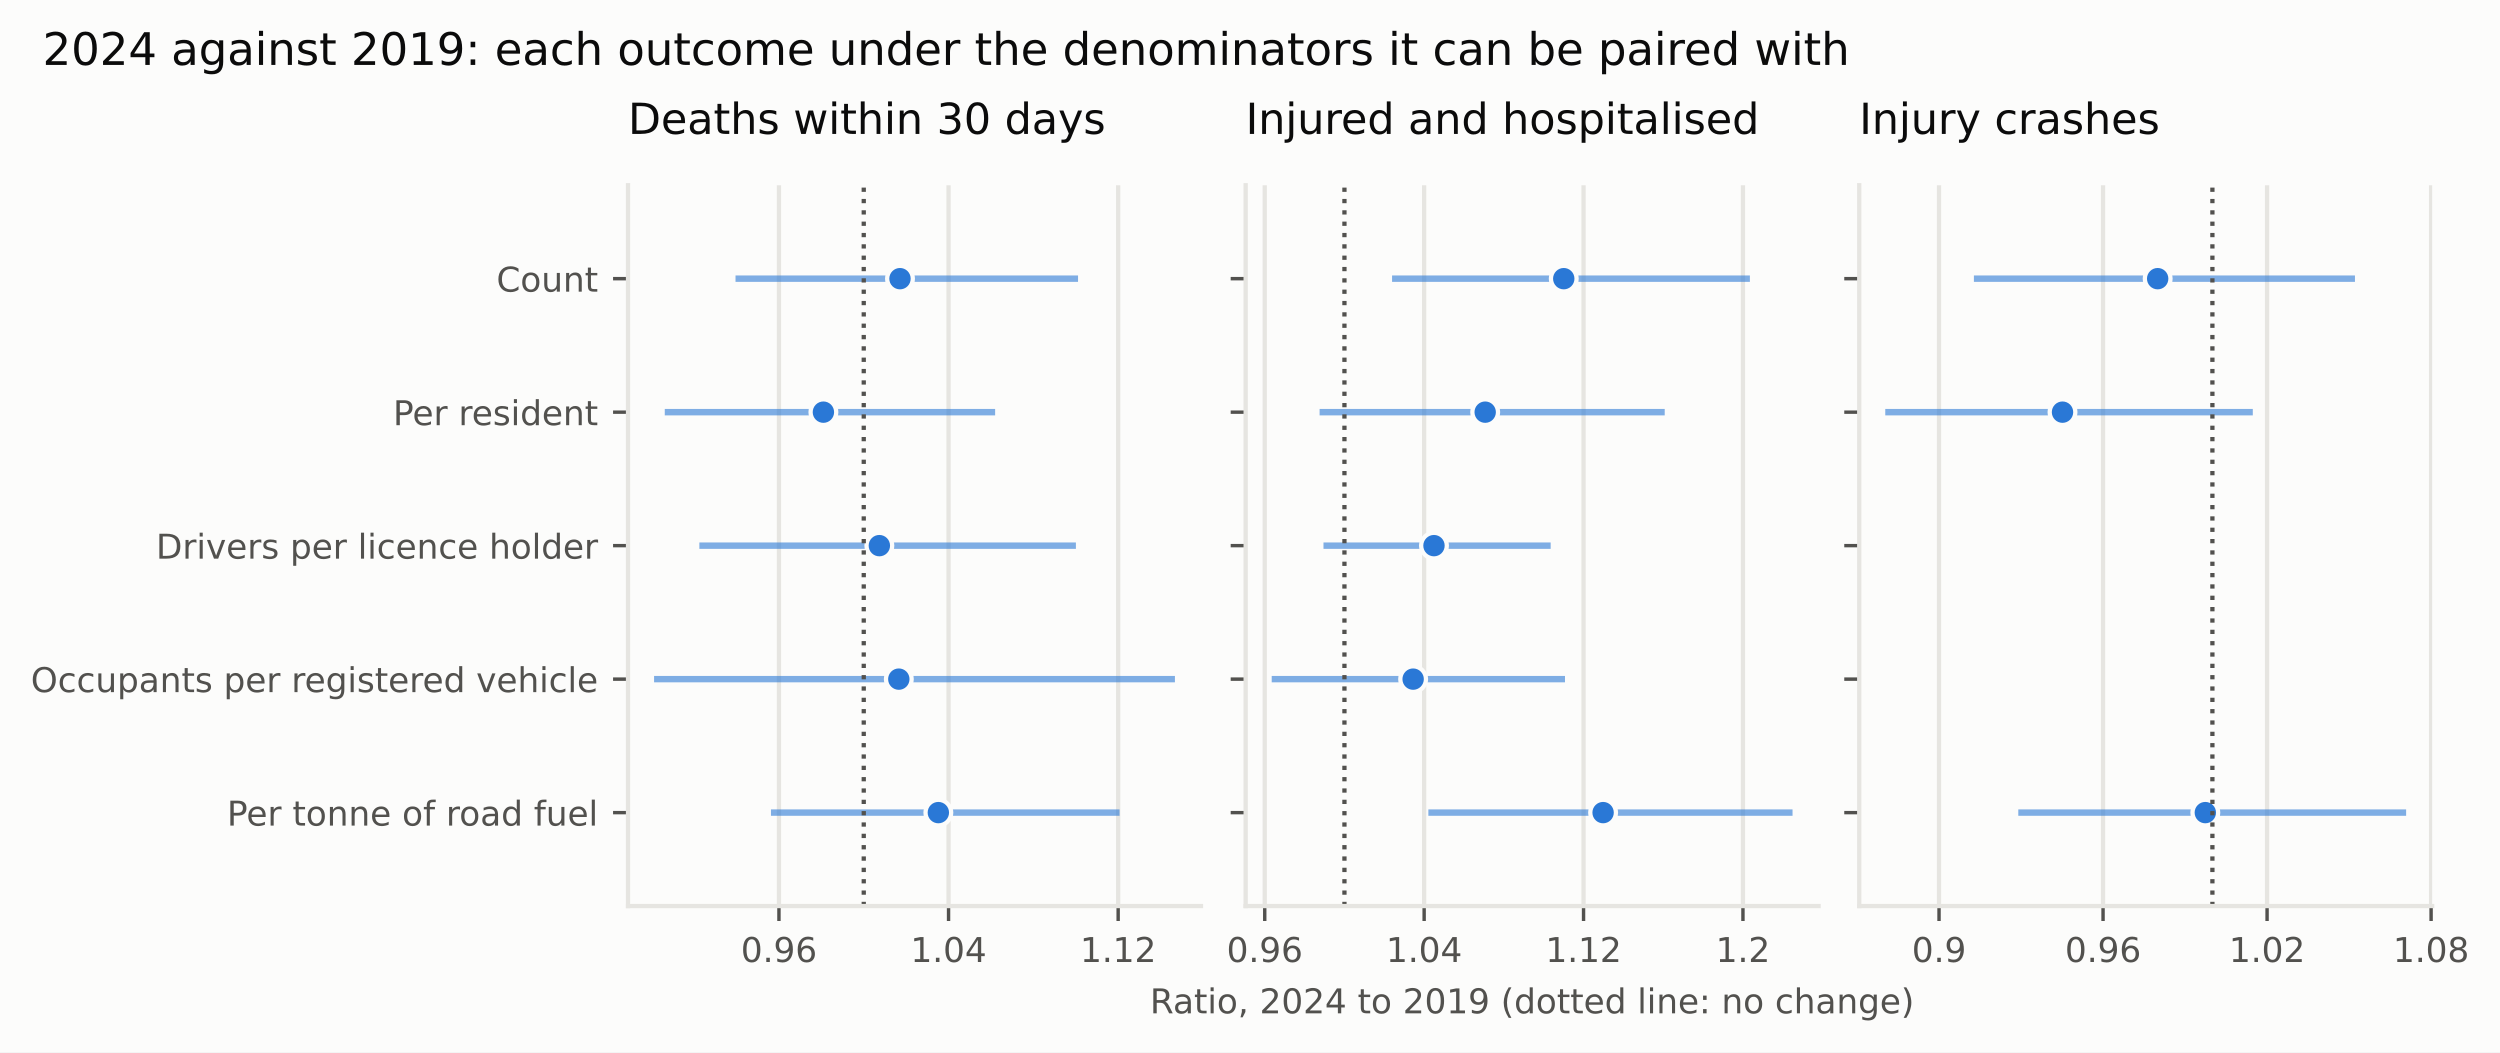
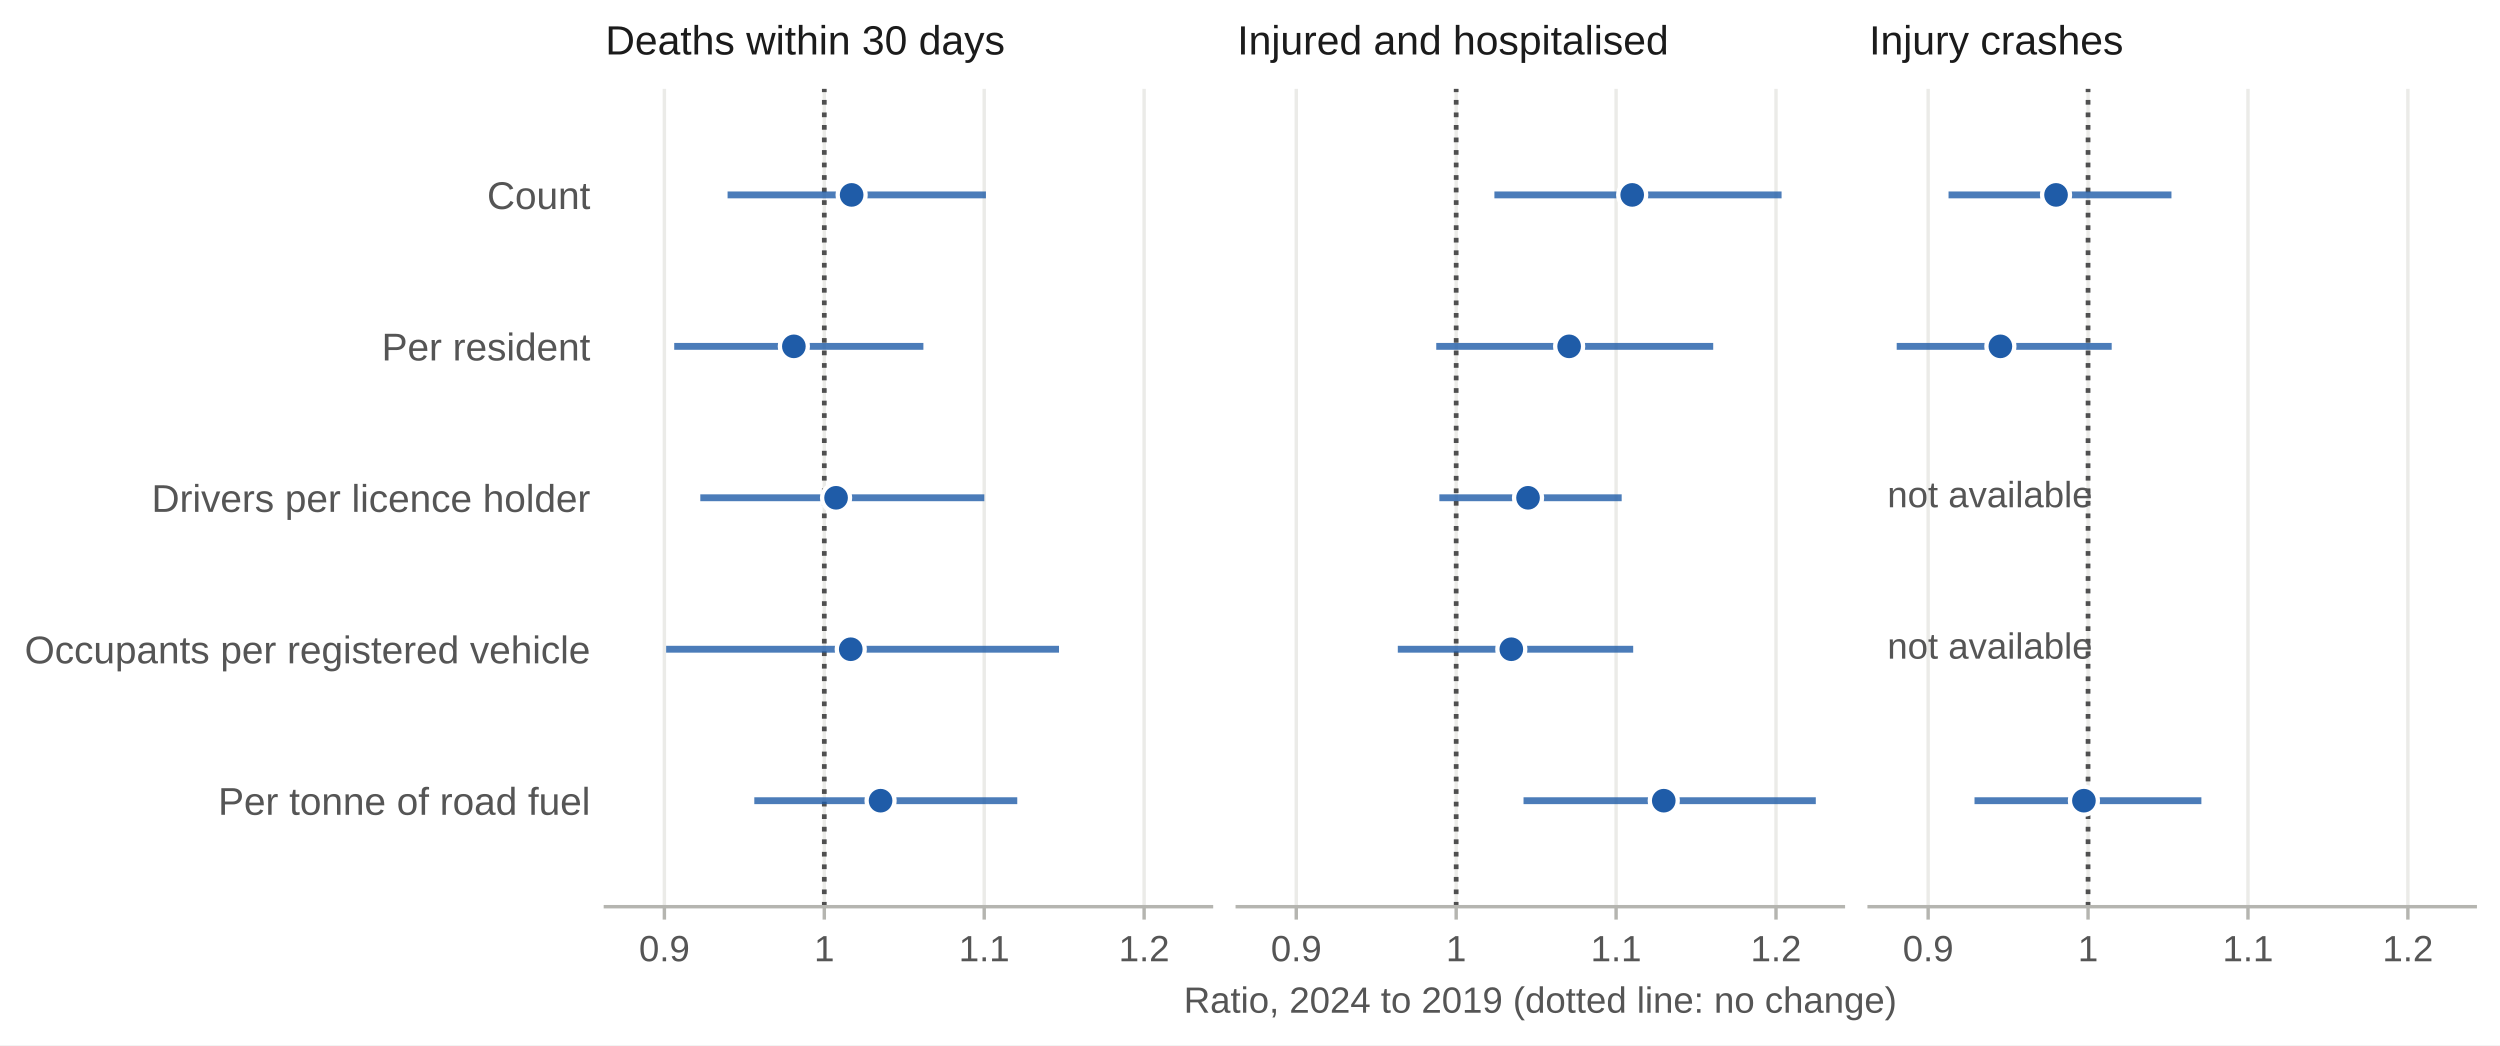
- <svg xmlns="http://www.w3.org/2000/svg" xmlns:xlink="http://www.w3.org/1999/xlink" width="584.399pt" height="246pt" viewBox="0 0 584.399 246" version="1.1">
+ <svg xmlns="http://www.w3.org/2000/svg" xmlns:xlink="http://www.w3.org/1999/xlink" width="581.52pt" height="243.12pt" viewBox="0 0 581.52 243.12" version="1.1">
  <defs>
    <style type="text/css">*{stroke-linejoin: round; stroke-linecap: butt}</style>
  </defs>
  <g id="figure_1">
    <g id="patch_1">
-       <path d="M 0 246  L 584.399 246  L 584.399 0  L 0 0  z " style="fill: #fcfcfb" />
+       <path d="M 0 243.12  L 581.52 243.12  L 581.52 0  L 0 0  z " style="fill: #ffffff" />
    </g>
    <g id="axes_1">
      <g id="patch_2">
-         <path d="M 146.808 211.799  L 280.737 211.799  L 280.737 43.3  L 146.808 43.3  z " style="fill: #fcfcfb" />
+         <path d="M 140.819 210.905  L 281.799 210.905  L 281.799 20.676  L 140.819 20.676  z " style="fill: #ffffff" />
      </g>
      <g id="matplotlib.axis_1">
        <g id="xtick_1">
          <g id="line2d_1">
-             <path d="M 182.087 211.799  L 182.087 43.3  " clip-path="url(#pce0091e87b)" style="fill: none; stroke: #e6e5e1; stroke-linecap: round" />
+             <path d="M 154.542 210.905  L 154.542 20.676  " clip-path="url(#p31ea0fb1a9)" style="fill: none; stroke: #ebebe8; stroke-width: 0.8; stroke-linecap: round" />
          </g>
          <g id="line2d_2">
            <defs>
-               <path id="m3a9c350e79" d="M 0 0  L 0 3.5  " style="stroke: #52514e; stroke-width: 0.8" />
+               <path id="md614d822b1" d="M 0 0  L 0 3  " style="stroke: #b5b5b0; stroke-width: 0.8" />
            </defs>
            <g>
-               <use xlink:href="#m3a9c350e79" x="182.087" y="211.799" style="fill: #52514e; stroke: #52514e; stroke-width: 0.8" />
+               <use xlink:href="#md614d822b1" x="154.542" y="210.905" style="fill: #b5b5b0; stroke: #b5b5b0; stroke-width: 0.8" />
            </g>
          </g>
          <g id="text_1">
-             <text style="font-size: 8px; font-family: 'DejaVu Sans', 'Bitstream Vera Sans', 'Computer Modern Sans Serif', 'Lucida Grande', 'Verdana', 'Geneva', 'Lucid', 'Arial', 'Helvetica', 'Avant Garde', sans-serif; text-anchor: middle; fill: #52514e" x="182.087" y="224.877" transform="rotate(-0 182.0867 224.877)">0.96</text>
+             <text style="font-size: 8.5px; font-family: 'Arial', 'Liberation Sans', 'Helvetica', 'DejaVu Sans', sans-serif; text-anchor: middle; fill: #555555" x="154.542" y="223.594" transform="rotate(-0 154.5417 223.5937)">0.9</text>
          </g>
        </g>
        <g id="xtick_2">
          <g id="line2d_3">
-             <path d="M 221.734 211.799  L 221.734 43.3  " clip-path="url(#pce0091e87b)" style="fill: none; stroke: #e6e5e1; stroke-linecap: round" />
+             <path d="M 191.739 210.905  L 191.739 20.676  " clip-path="url(#p31ea0fb1a9)" style="fill: none; stroke: #ebebe8; stroke-width: 0.8; stroke-linecap: round" />
          </g>
          <g id="line2d_4">
            <g>
-               <use xlink:href="#m3a9c350e79" x="221.734" y="211.799" style="fill: #52514e; stroke: #52514e; stroke-width: 0.8" />
+               <use xlink:href="#md614d822b1" x="191.739" y="210.905" style="fill: #b5b5b0; stroke: #b5b5b0; stroke-width: 0.8" />
            </g>
          </g>
          <g id="text_2">
-             <text style="font-size: 8px; font-family: 'DejaVu Sans', 'Bitstream Vera Sans', 'Computer Modern Sans Serif', 'Lucida Grande', 'Verdana', 'Geneva', 'Lucid', 'Arial', 'Helvetica', 'Avant Garde', sans-serif; text-anchor: middle; fill: #52514e" x="221.734" y="224.877" transform="rotate(-0 221.7339 224.877)">1.04</text>
+             <text style="font-size: 8.5px; font-family: 'Arial', 'Liberation Sans', 'Helvetica', 'DejaVu Sans', sans-serif; text-anchor: middle; fill: #555555" x="191.739" y="223.594" transform="rotate(-0 191.7387 223.5937)">1</text>
          </g>
        </g>
        <g id="xtick_3">
          <g id="line2d_5">
-             <path d="M 261.381 211.799  L 261.381 43.3  " clip-path="url(#pce0091e87b)" style="fill: none; stroke: #e6e5e1; stroke-linecap: round" />
+             <path d="M 228.936 210.905  L 228.936 20.676  " clip-path="url(#p31ea0fb1a9)" style="fill: none; stroke: #ebebe8; stroke-width: 0.8; stroke-linecap: round" />
          </g>
          <g id="line2d_6">
            <g>
-               <use xlink:href="#m3a9c350e79" x="261.381" y="211.799" style="fill: #52514e; stroke: #52514e; stroke-width: 0.8" />
+               <use xlink:href="#md614d822b1" x="228.936" y="210.905" style="fill: #b5b5b0; stroke: #b5b5b0; stroke-width: 0.8" />
            </g>
          </g>
          <g id="text_3">
-             <text style="font-size: 8px; font-family: 'DejaVu Sans', 'Bitstream Vera Sans', 'Computer Modern Sans Serif', 'Lucida Grande', 'Verdana', 'Geneva', 'Lucid', 'Arial', 'Helvetica', 'Avant Garde', sans-serif; text-anchor: middle; fill: #52514e" x="261.381" y="224.877" transform="rotate(-0 261.381 224.877)">1.12</text>
+             <text style="font-size: 8.5px; font-family: 'Arial', 'Liberation Sans', 'Helvetica', 'DejaVu Sans', sans-serif; text-anchor: middle; fill: #555555" x="228.936" y="223.594" transform="rotate(-0 228.9357 223.5937)">1.1</text>
+           </g>
+         </g>
+         <g id="xtick_4">
+           <g id="line2d_7">
+             <path d="M 266.133 210.905  L 266.133 20.676  " clip-path="url(#p31ea0fb1a9)" style="fill: none; stroke: #ebebe8; stroke-width: 0.8; stroke-linecap: round" />
+           </g>
+           <g id="line2d_8">
+             <g>
+               <use xlink:href="#md614d822b1" x="266.133" y="210.905" style="fill: #b5b5b0; stroke: #b5b5b0; stroke-width: 0.8" />
+             </g>
+           </g>
+           <g id="text_4">
+             <text style="font-size: 8.5px; font-family: 'Arial', 'Liberation Sans', 'Helvetica', 'DejaVu Sans', sans-serif; text-anchor: middle; fill: #555555" x="266.133" y="223.594" transform="rotate(-0 266.1327 223.5937)">1.2</text>
          </g>
        </g>
      </g>
      <g id="matplotlib.axis_2">
        <g id="ytick_1">
-           <g id="line2d_7">
-             <defs>
-               <path id="mdd3c75259f" d="M 0 0  L -3.5 0  " style="stroke: #52514e; stroke-width: 0.8" />
-             </defs>
-             <g>
-               <use xlink:href="#mdd3c75259f" x="146.808" y="65.142" style="fill: #52514e; stroke: #52514e; stroke-width: 0.8" />
-             </g>
-           </g>
-           <g id="text_4">
-             <text style="font-size: 8px; font-family: 'DejaVu Sans', 'Bitstream Vera Sans', 'Computer Modern Sans Serif', 'Lucida Grande', 'Verdana', 'Geneva', 'Lucid', 'Arial', 'Helvetica', 'Avant Garde', sans-serif; text-anchor: end; fill: #52514e" x="139.808" y="68.181" transform="rotate(-0 139.8075 68.18128)">Count</text>
+           <g id="line2d_9" />
+           <g id="text_5">
+             <text style="font-size: 9px; font-family: 'Arial', 'Liberation Sans', 'Helvetica', 'DejaVu Sans', sans-serif; text-anchor: end; fill: #555555" x="137.319" y="48.612" transform="rotate(-0 137.3189 48.61172)">Count</text>
          </g>
        </g>
        <g id="ytick_2">
-           <g id="line2d_8">
-             <g>
-               <use xlink:href="#mdd3c75259f" x="146.808" y="96.346" style="fill: #52514e; stroke: #52514e; stroke-width: 0.8" />
-             </g>
-           </g>
-           <g id="text_5">
-             <text style="font-size: 8px; font-family: 'DejaVu Sans', 'Bitstream Vera Sans', 'Computer Modern Sans Serif', 'Lucida Grande', 'Verdana', 'Geneva', 'Lucid', 'Arial', 'Helvetica', 'Avant Garde', sans-serif; text-anchor: end; fill: #52514e" x="139.808" y="99.385" transform="rotate(-0 139.8075 99.38514)">Per resident</text>
+           <g id="line2d_10" />
+           <g id="text_6">
+             <text style="font-size: 9px; font-family: 'Arial', 'Liberation Sans', 'Helvetica', 'DejaVu Sans', sans-serif; text-anchor: end; fill: #555555" x="137.319" y="83.839" transform="rotate(-0 137.3189 83.83934)">Per resident</text>
          </g>
        </g>
        <g id="ytick_3">
-           <g id="line2d_9">
-             <g>
-               <use xlink:href="#mdd3c75259f" x="146.808" y="127.549" style="fill: #52514e; stroke: #52514e; stroke-width: 0.8" />
-             </g>
-           </g>
-           <g id="text_6">
-             <text style="font-size: 8px; font-family: 'DejaVu Sans', 'Bitstream Vera Sans', 'Computer Modern Sans Serif', 'Lucida Grande', 'Verdana', 'Geneva', 'Lucid', 'Arial', 'Helvetica', 'Avant Garde', sans-serif; text-anchor: end; fill: #52514e" x="139.808" y="130.589" transform="rotate(-0 139.8075 130.5887)">Drivers per licence holder</text>
+           <g id="line2d_11" />
+           <g id="text_7">
+             <text style="font-size: 9px; font-family: 'Arial', 'Liberation Sans', 'Helvetica', 'DejaVu Sans', sans-serif; text-anchor: end; fill: #555555" x="137.319" y="119.067" transform="rotate(-0 137.3189 119.067)">Drivers per licence holder</text>
          </g>
        </g>
        <g id="ytick_4">
-           <g id="line2d_10">
-             <g>
-               <use xlink:href="#mdd3c75259f" x="146.808" y="158.753" style="fill: #52514e; stroke: #52514e; stroke-width: 0.8" />
-             </g>
-           </g>
-           <g id="text_7">
-             <text style="font-size: 8px; font-family: 'DejaVu Sans', 'Bitstream Vera Sans', 'Computer Modern Sans Serif', 'Lucida Grande', 'Verdana', 'Geneva', 'Lucid', 'Arial', 'Helvetica', 'Avant Garde', sans-serif; text-anchor: end; fill: #52514e" x="139.808" y="161.792" transform="rotate(-0 139.8075 161.7922)">Occupants per registered vehicle</text>
+           <g id="line2d_12" />
+           <g id="text_8">
+             <text style="font-size: 9px; font-family: 'Arial', 'Liberation Sans', 'Helvetica', 'DejaVu Sans', sans-serif; text-anchor: end; fill: #555555" x="137.319" y="154.295" transform="rotate(-0 137.3189 154.2946)">Occupants per registered vehicle</text>
          </g>
        </g>
        <g id="ytick_5">
-           <g id="line2d_11">
-             <g>
-               <use xlink:href="#mdd3c75259f" x="146.808" y="189.956" style="fill: #52514e; stroke: #52514e; stroke-width: 0.8" />
-             </g>
-           </g>
-           <g id="text_8">
-             <text style="font-size: 8px; font-family: 'DejaVu Sans', 'Bitstream Vera Sans', 'Computer Modern Sans Serif', 'Lucida Grande', 'Verdana', 'Geneva', 'Lucid', 'Arial', 'Helvetica', 'Avant Garde', sans-serif; text-anchor: end; fill: #52514e" x="139.808" y="192.996" transform="rotate(-0 139.8075 192.9958)">Per tonne of road fuel</text>
-           </g>
-         </g>
+           <g id="line2d_13" />
+           <g id="text_9">
+             <text style="font-size: 9px; font-family: 'Arial', 'Liberation Sans', 'Helvetica', 'DejaVu Sans', sans-serif; text-anchor: end; fill: #555555" x="137.319" y="189.522" transform="rotate(-0 137.3189 189.5222)">Per tonne of road fuel</text>
+           </g>
+         </g>
+       </g>
+       <g id="line2d_14">
+         <path d="M 191.739 210.905  L 191.739 20.676  " clip-path="url(#p31ea0fb1a9)" style="fill: none; stroke-dasharray: 1.1,1.815; stroke-dashoffset: 0; stroke: #4f4f4f; stroke-width: 1.1" />
      </g>
      <g id="LineCollection_1">
-         <path d="M 171.935 65.142  L 252.003 65.142  " clip-path="url(#pce0091e87b)" style="fill: none; stroke: #2a78d6; stroke-opacity: 0.6; stroke-width: 1.5" />
-         <path d="M 155.397 96.346  L 232.621 96.346  " clip-path="url(#pce0091e87b)" style="fill: none; stroke: #2a78d6; stroke-opacity: 0.6; stroke-width: 1.5" />
-         <path d="M 163.483 127.549  L 251.504 127.549  " clip-path="url(#pce0091e87b)" style="fill: none; stroke: #2a78d6; stroke-opacity: 0.6; stroke-width: 1.5" />
-         <path d="M 152.895 158.753  L 274.649 158.753  " clip-path="url(#pce0091e87b)" style="fill: none; stroke: #2a78d6; stroke-opacity: 0.6; stroke-width: 1.5" />
-         <path d="M 180.218 189.956  L 261.71 189.956  " clip-path="url(#pce0091e87b)" style="fill: none; stroke: #2a78d6; stroke-opacity: 0.6; stroke-width: 1.5" />
-       </g>
-       <g id="line2d_12">
+         <path d="M 169.241 45.336  L 229.336 45.336  " clip-path="url(#p31ea0fb1a9)" style="fill: none; stroke: #1f5ca8; stroke-opacity: 0.8; stroke-width: 1.6" />
+         <path d="M 156.827 80.563  L 214.789 80.563  " clip-path="url(#p31ea0fb1a9)" style="fill: none; stroke: #1f5ca8; stroke-opacity: 0.8; stroke-width: 1.6" />
+         <path d="M 162.896 115.791  L 228.962 115.791  " clip-path="url(#p31ea0fb1a9)" style="fill: none; stroke: #1f5ca8; stroke-opacity: 0.8; stroke-width: 1.6" />
+         <path d="M 154.95 151.018  L 246.333 151.018  " clip-path="url(#p31ea0fb1a9)" style="fill: none; stroke: #1f5ca8; stroke-opacity: 0.8; stroke-width: 1.6" />
+         <path d="M 175.457 186.246  L 236.622 186.246  " clip-path="url(#p31ea0fb1a9)" style="fill: none; stroke: #1f5ca8; stroke-opacity: 0.8; stroke-width: 1.6" />
+       </g>
+       <g id="patch_3">
+         <path d="M 140.819 210.905  L 281.799 210.905  " style="fill: none; stroke: #b5b5b0; stroke-width: 0.8; stroke-linejoin: miter; stroke-linecap: square" />
+       </g>
+       <g id="line2d_15">
        <defs>
-           <path id="m46226ccf0c" d="M 0 3  C 0.796 3 1.559 2.684 2.121 2.121  C 2.684 1.559 3 0.796 3 0  C 3 -0.796 2.684 -1.559 2.121 -2.121  C 1.559 -2.684 0.796 -3 0 -3  C -0.796 -3 -1.559 -2.684 -2.121 -2.121  C -2.684 -1.559 -3 -0.796 -3 0  C -3 0.796 -2.684 1.559 -2.121 2.121  C -1.559 2.684 -0.796 3 0 3  z " style="stroke: #fcfcfb" />
+           <path id="m996aca2383" d="M 0 3.25  C 0.862 3.25 1.689 2.908 2.298 2.298  C 2.908 1.689 3.25 0.862 3.25 0  C 3.25 -0.862 2.908 -1.689 2.298 -2.298  C 1.689 -2.908 0.862 -3.25 0 -3.25  C -0.862 -3.25 -1.689 -2.908 -2.298 -2.298  C -2.908 -1.689 -3.25 -0.862 -3.25 0  C -3.25 0.862 -2.908 1.689 -2.298 2.298  C -1.689 2.908 -0.862 3.25 0 3.25  z " style="stroke: #ffffff" />
        </defs>
-         <g clip-path="url(#pce0091e87b)">
-           <use xlink:href="#m46226ccf0c" x="210.382" y="65.142" style="fill: #2a78d6; stroke: #fcfcfb" />
-           <use xlink:href="#m46226ccf0c" x="192.478" y="96.346" style="fill: #2a78d6; stroke: #fcfcfb" />
-           <use xlink:href="#m46226ccf0c" x="205.557" y="127.549" style="fill: #2a78d6; stroke: #fcfcfb" />
-           <use xlink:href="#m46226ccf0c" x="210.107" y="158.753" style="fill: #2a78d6; stroke: #fcfcfb" />
-           <use xlink:href="#m46226ccf0c" x="219.348" y="189.956" style="fill: #2a78d6; stroke: #fcfcfb" />
-         </g>
-       </g>
-       <g id="line2d_13">
-         <path d="M 201.91 211.799  L 201.91 43.3  " clip-path="url(#pce0091e87b)" style="fill: none; stroke-dasharray: 1,1.65; stroke-dashoffset: 0; stroke: #52514e" />
-       </g>
-       <g id="patch_3">
-         <path d="M 146.808 211.799  L 146.808 43.3  " style="fill: none; stroke: #e6e5e1; stroke-linejoin: miter; stroke-linecap: square" />
-       </g>
-       <g id="patch_4">
-         <path d="M 146.808 211.799  L 280.737 211.799  " style="fill: none; stroke: #e6e5e1; stroke-linejoin: miter; stroke-linecap: square" />
-       </g>
-       <g id="text_9">
-         <text style="font-size: 10px; font-family: 'DejaVu Sans', 'Bitstream Vera Sans', 'Computer Modern Sans Serif', 'Lucida Grande', 'Verdana', 'Geneva', 'Lucid', 'Arial', 'Helvetica', 'Avant Garde', sans-serif; text-anchor: start; fill: #0b0b0b" x="146.808" y="31.3" transform="rotate(-0 146.8075 31.29974)">Deaths within 30 days</text>
+         <g clip-path="url(#p31ea0fb1a9)">
+           <use xlink:href="#m996aca2383" x="198.097" y="45.336" style="fill: #1f5ca8; stroke: #ffffff" />
+           <use xlink:href="#m996aca2383" x="184.659" y="80.563" style="fill: #1f5ca8; stroke: #ffffff" />
+           <use xlink:href="#m996aca2383" x="194.476" y="115.791" style="fill: #1f5ca8; stroke: #ffffff" />
+           <use xlink:href="#m996aca2383" x="197.891" y="151.018" style="fill: #1f5ca8; stroke: #ffffff" />
+           <use xlink:href="#m996aca2383" x="204.827" y="186.246" style="fill: #1f5ca8; stroke: #ffffff" />
+         </g>
+       </g>
+       <g id="text_10">
+         <text style="font-size: 9.5px; font-family: 'Arial', 'Liberation Sans', 'Helvetica', 'DejaVu Sans', sans-serif; text-anchor: start; fill: #1b1b1b" x="140.819" y="12.676" transform="rotate(-0 140.8189 12.67626)">Deaths within 30 days</text>
      </g>
    </g>
    <g id="axes_2">
-       <g id="patch_5">
-         <path d="M 291.184 211.799  L 425.113 211.799  L 425.113 43.3  L 291.184 43.3  z " style="fill: #fcfcfb" />
+       <g id="patch_4">
+         <path d="M 287.799 210.905  L 428.779 210.905  L 428.779 20.676  L 287.799 20.676  z " style="fill: #ffffff" />
      </g>
      <g id="matplotlib.axis_3">
-         <g id="xtick_4">
-           <g id="line2d_14">
-             <path d="M 295.644 211.799  L 295.644 43.3  " clip-path="url(#pd56dd483b8)" style="fill: none; stroke: #e6e5e1; stroke-linecap: round" />
-           </g>
-           <g id="line2d_15">
-             <g>
-               <use xlink:href="#m3a9c350e79" x="295.644" y="211.799" style="fill: #52514e; stroke: #52514e; stroke-width: 0.8" />
-             </g>
-           </g>
-           <g id="text_10">
-             <text style="font-size: 8px; font-family: 'DejaVu Sans', 'Bitstream Vera Sans', 'Computer Modern Sans Serif', 'Lucida Grande', 'Verdana', 'Geneva', 'Lucid', 'Arial', 'Helvetica', 'Avant Garde', sans-serif; text-anchor: middle; fill: #52514e" x="295.644" y="224.877" transform="rotate(-0 295.6444 224.877)">0.96</text>
-           </g>
-         </g>
        <g id="xtick_5">
          <g id="line2d_16">
-             <path d="M 332.907 211.799  L 332.907 43.3  " clip-path="url(#pd56dd483b8)" style="fill: none; stroke: #e6e5e1; stroke-linecap: round" />
+             <path d="M 301.522 210.905  L 301.522 20.676  " clip-path="url(#p8d831d1a61)" style="fill: none; stroke: #ebebe8; stroke-width: 0.8; stroke-linecap: round" />
          </g>
          <g id="line2d_17">
            <g>
-               <use xlink:href="#m3a9c350e79" x="332.907" y="211.799" style="fill: #52514e; stroke: #52514e; stroke-width: 0.8" />
+               <use xlink:href="#md614d822b1" x="301.522" y="210.905" style="fill: #b5b5b0; stroke: #b5b5b0; stroke-width: 0.8" />
            </g>
          </g>
          <g id="text_11">
-             <text style="font-size: 8px; font-family: 'DejaVu Sans', 'Bitstream Vera Sans', 'Computer Modern Sans Serif', 'Lucida Grande', 'Verdana', 'Geneva', 'Lucid', 'Arial', 'Helvetica', 'Avant Garde', sans-serif; text-anchor: middle; fill: #52514e" x="332.907" y="224.877" transform="rotate(-0 332.9071 224.877)">1.04</text>
+             <text style="font-size: 8.5px; font-family: 'Arial', 'Liberation Sans', 'Helvetica', 'DejaVu Sans', sans-serif; text-anchor: middle; fill: #555555" x="301.522" y="223.594" transform="rotate(-0 301.5221 223.5937)">0.9</text>
          </g>
        </g>
        <g id="xtick_6">
          <g id="line2d_18">
-             <path d="M 370.17 211.799  L 370.17 43.3  " clip-path="url(#pd56dd483b8)" style="fill: none; stroke: #e6e5e1; stroke-linecap: round" />
+             <path d="M 338.719 210.905  L 338.719 20.676  " clip-path="url(#p8d831d1a61)" style="fill: none; stroke: #ebebe8; stroke-width: 0.8; stroke-linecap: round" />
          </g>
          <g id="line2d_19">
            <g>
-               <use xlink:href="#m3a9c350e79" x="370.17" y="211.799" style="fill: #52514e; stroke: #52514e; stroke-width: 0.8" />
+               <use xlink:href="#md614d822b1" x="338.719" y="210.905" style="fill: #b5b5b0; stroke: #b5b5b0; stroke-width: 0.8" />
            </g>
          </g>
          <g id="text_12">
-             <text style="font-size: 8px; font-family: 'DejaVu Sans', 'Bitstream Vera Sans', 'Computer Modern Sans Serif', 'Lucida Grande', 'Verdana', 'Geneva', 'Lucid', 'Arial', 'Helvetica', 'Avant Garde', sans-serif; text-anchor: middle; fill: #52514e" x="370.17" y="224.877" transform="rotate(-0 370.1697 224.877)">1.12</text>
+             <text style="font-size: 8.5px; font-family: 'Arial', 'Liberation Sans', 'Helvetica', 'DejaVu Sans', sans-serif; text-anchor: middle; fill: #555555" x="338.719" y="223.594" transform="rotate(-0 338.7191 223.5937)">1</text>
          </g>
        </g>
        <g id="xtick_7">
          <g id="line2d_20">
-             <path d="M 407.432 211.799  L 407.432 43.3  " clip-path="url(#pd56dd483b8)" style="fill: none; stroke: #e6e5e1; stroke-linecap: round" />
+             <path d="M 375.916 210.905  L 375.916 20.676  " clip-path="url(#p8d831d1a61)" style="fill: none; stroke: #ebebe8; stroke-width: 0.8; stroke-linecap: round" />
          </g>
          <g id="line2d_21">
            <g>
-               <use xlink:href="#m3a9c350e79" x="407.432" y="211.799" style="fill: #52514e; stroke: #52514e; stroke-width: 0.8" />
+               <use xlink:href="#md614d822b1" x="375.916" y="210.905" style="fill: #b5b5b0; stroke: #b5b5b0; stroke-width: 0.8" />
            </g>
          </g>
          <g id="text_13">
-             <text style="font-size: 8px; font-family: 'DejaVu Sans', 'Bitstream Vera Sans', 'Computer Modern Sans Serif', 'Lucida Grande', 'Verdana', 'Geneva', 'Lucid', 'Arial', 'Helvetica', 'Avant Garde', sans-serif; text-anchor: middle; fill: #52514e" x="407.432" y="224.877" transform="rotate(-0 407.4324 224.877)">1.2</text>
-           </g>
-         </g>
-         <g id="text_14">
-           <text style="font-size: 8px; font-family: 'DejaVu Sans', 'Bitstream Vera Sans', 'Computer Modern Sans Serif', 'Lucida Grande', 'Verdana', 'Geneva', 'Lucid', 'Arial', 'Helvetica', 'Avant Garde', sans-serif; text-anchor: middle; fill: #52514e" x="358.148" y="236.878" transform="rotate(-0 358.1484 236.8776)">Ratio, 2024 to 2019 (dotted line: no change)</text>
+             <text style="font-size: 8.5px; font-family: 'Arial', 'Liberation Sans', 'Helvetica', 'DejaVu Sans', sans-serif; text-anchor: middle; fill: #555555" x="375.916" y="223.594" transform="rotate(-0 375.916 223.5937)">1.1</text>
+           </g>
+         </g>
+         <g id="xtick_8">
+           <g id="line2d_22">
+             <path d="M 413.113 210.905  L 413.113 20.676  " clip-path="url(#p8d831d1a61)" style="fill: none; stroke: #ebebe8; stroke-width: 0.8; stroke-linecap: round" />
+           </g>
+           <g id="line2d_23">
+             <g>
+               <use xlink:href="#md614d822b1" x="413.113" y="210.905" style="fill: #b5b5b0; stroke: #b5b5b0; stroke-width: 0.8" />
+             </g>
+           </g>
+           <g id="text_14">
+             <text style="font-size: 8.5px; font-family: 'Arial', 'Liberation Sans', 'Helvetica', 'DejaVu Sans', sans-serif; text-anchor: middle; fill: #555555" x="413.113" y="223.594" transform="rotate(-0 413.113 223.5937)">1.2</text>
+           </g>
+         </g>
+         <g id="text_15">
+           <text style="font-size: 8.5px; font-family: 'Arial', 'Liberation Sans', 'Helvetica', 'DejaVu Sans', sans-serif; text-anchor: middle; fill: #555555" x="358.289" y="235.571" transform="rotate(-0 358.2892 235.5707)">Ratio, 2024 to 2019 (dotted line: no change)</text>
        </g>
      </g>
      <g id="matplotlib.axis_4">
        <g id="ytick_6">
-           <g id="line2d_22">
-             <g>
-               <use xlink:href="#mdd3c75259f" x="291.184" y="65.142" style="fill: #52514e; stroke: #52514e; stroke-width: 0.8" />
-             </g>
-           </g>
+           <g id="line2d_24" />
        </g>
        <g id="ytick_7">
-           <g id="line2d_23">
-             <g>
-               <use xlink:href="#mdd3c75259f" x="291.184" y="96.346" style="fill: #52514e; stroke: #52514e; stroke-width: 0.8" />
-             </g>
-           </g>
+           <g id="line2d_25" />
        </g>
        <g id="ytick_8">
-           <g id="line2d_24">
-             <g>
-               <use xlink:href="#mdd3c75259f" x="291.184" y="127.549" style="fill: #52514e; stroke: #52514e; stroke-width: 0.8" />
-             </g>
-           </g>
+           <g id="line2d_26" />
        </g>
        <g id="ytick_9">
-           <g id="line2d_25">
-             <g>
-               <use xlink:href="#mdd3c75259f" x="291.184" y="158.753" style="fill: #52514e; stroke: #52514e; stroke-width: 0.8" />
-             </g>
-           </g>
+           <g id="line2d_27" />
        </g>
        <g id="ytick_10">
-           <g id="line2d_26">
-             <g>
-               <use xlink:href="#mdd3c75259f" x="291.184" y="189.956" style="fill: #52514e; stroke: #52514e; stroke-width: 0.8" />
-             </g>
-           </g>
-         </g>
+           <g id="line2d_28" />
+         </g>
+       </g>
+       <g id="line2d_29">
+         <path d="M 338.719 210.905  L 338.719 20.676  " clip-path="url(#p8d831d1a61)" style="fill: none; stroke-dasharray: 1.1,1.815; stroke-dashoffset: 0; stroke: #4f4f4f; stroke-width: 1.1" />
      </g>
      <g id="LineCollection_2">
-         <path d="M 325.409 65.142  L 409.054 65.142  " clip-path="url(#pd56dd483b8)" style="fill: none; stroke: #2a78d6; stroke-opacity: 0.6; stroke-width: 1.5" />
-         <path d="M 308.469 96.346  L 389.143 96.346  " clip-path="url(#pd56dd483b8)" style="fill: none; stroke: #2a78d6; stroke-opacity: 0.6; stroke-width: 1.5" />
-         <path d="M 309.377 127.549  L 362.482 127.549  " clip-path="url(#pd56dd483b8)" style="fill: none; stroke: #2a78d6; stroke-opacity: 0.6; stroke-width: 1.5" />
-         <path d="M 297.272 158.753  L 365.833 158.753  " clip-path="url(#pd56dd483b8)" style="fill: none; stroke: #2a78d6; stroke-opacity: 0.6; stroke-width: 1.5" />
-         <path d="M 333.893 189.956  L 419.025 189.956  " clip-path="url(#pd56dd483b8)" style="fill: none; stroke: #2a78d6; stroke-opacity: 0.6; stroke-width: 1.5" />
-       </g>
-       <g id="line2d_27">
-         <g clip-path="url(#pd56dd483b8)">
-           <use xlink:href="#m46226ccf0c" x="365.543" y="65.142" style="fill: #2a78d6; stroke: #fcfcfb" />
-           <use xlink:href="#m46226ccf0c" x="347.177" y="96.346" style="fill: #2a78d6; stroke: #fcfcfb" />
-           <use xlink:href="#m46226ccf0c" x="335.206" y="127.549" style="fill: #2a78d6; stroke: #fcfcfb" />
-           <use xlink:href="#m46226ccf0c" x="330.334" y="158.753" style="fill: #2a78d6; stroke: #fcfcfb" />
-           <use xlink:href="#m46226ccf0c" x="374.74" y="189.956" style="fill: #2a78d6; stroke: #fcfcfb" />
-         </g>
-       </g>
-       <g id="line2d_28">
-         <path d="M 314.276 211.799  L 314.276 43.3  " clip-path="url(#pd56dd483b8)" style="fill: none; stroke-dasharray: 1,1.65; stroke-dashoffset: 0; stroke: #52514e" />
-       </g>
-       <g id="patch_6">
-         <path d="M 291.184 211.799  L 291.184 43.3  " style="fill: none; stroke: #e6e5e1; stroke-linejoin: miter; stroke-linecap: square" />
-       </g>
-       <g id="patch_7">
-         <path d="M 291.184 211.799  L 425.113 211.799  " style="fill: none; stroke: #e6e5e1; stroke-linejoin: miter; stroke-linecap: square" />
-       </g>
-       <g id="text_15">
-         <text style="font-size: 10px; font-family: 'DejaVu Sans', 'Bitstream Vera Sans', 'Computer Modern Sans Serif', 'Lucida Grande', 'Verdana', 'Geneva', 'Lucid', 'Arial', 'Helvetica', 'Avant Garde', sans-serif; text-anchor: start; fill: #0b0b0b" x="291.184" y="31.3" transform="rotate(-0 291.1839 31.29974)">Injured and hospitalised</text>
+         <path d="M 347.61 45.336  L 414.408 45.336  " clip-path="url(#p8d831d1a61)" style="fill: none; stroke: #1f5ca8; stroke-opacity: 0.8; stroke-width: 1.6" />
+         <path d="M 334.082 80.563  L 398.507 80.563  " clip-path="url(#p8d831d1a61)" style="fill: none; stroke: #1f5ca8; stroke-opacity: 0.8; stroke-width: 1.6" />
+         <path d="M 334.807 115.791  L 377.216 115.791  " clip-path="url(#p8d831d1a61)" style="fill: none; stroke: #1f5ca8; stroke-opacity: 0.8; stroke-width: 1.6" />
+         <path d="M 325.14 151.018  L 379.892 151.018  " clip-path="url(#p8d831d1a61)" style="fill: none; stroke: #1f5ca8; stroke-opacity: 0.8; stroke-width: 1.6" />
+         <path d="M 354.385 186.246  L 422.371 186.246  " clip-path="url(#p8d831d1a61)" style="fill: none; stroke: #1f5ca8; stroke-opacity: 0.8; stroke-width: 1.6" />
+       </g>
+       <g id="patch_5">
+         <path d="M 287.799 210.905  L 428.779 210.905  " style="fill: none; stroke: #b5b5b0; stroke-width: 0.8; stroke-linejoin: miter; stroke-linecap: square" />
+       </g>
+       <g id="line2d_30">
+         <g clip-path="url(#p8d831d1a61)">
+           <use xlink:href="#m996aca2383" x="379.66" y="45.336" style="fill: #1f5ca8; stroke: #ffffff" />
+           <use xlink:href="#m996aca2383" x="364.994" y="80.563" style="fill: #1f5ca8; stroke: #ffffff" />
+           <use xlink:href="#m996aca2383" x="355.434" y="115.791" style="fill: #1f5ca8; stroke: #ffffff" />
+           <use xlink:href="#m996aca2383" x="351.543" y="151.018" style="fill: #1f5ca8; stroke: #ffffff" />
+           <use xlink:href="#m996aca2383" x="387.005" y="186.246" style="fill: #1f5ca8; stroke: #ffffff" />
+         </g>
+       </g>
+       <g id="text_16">
+         <text style="font-size: 9.5px; font-family: 'Arial', 'Liberation Sans', 'Helvetica', 'DejaVu Sans', sans-serif; text-anchor: start; fill: #1b1b1b" x="287.799" y="12.676" transform="rotate(-0 287.7993 12.67626)">Injured and hospitalised</text>
      </g>
    </g>
    <g id="axes_3">
-       <g id="patch_8">
-         <path d="M 434.613 211.799  L 568.543 211.799  L 568.543 43.3  L 434.613 43.3  z " style="fill: #fcfcfb" />
+       <g id="patch_6">
+         <path d="M 434.78 210.905  L 575.76 210.905  L 575.76 20.676  L 434.78 20.676  z " style="fill: #ffffff" />
      </g>
      <g id="matplotlib.axis_5">
-         <g id="xtick_8">
-           <g id="line2d_29">
-             <path d="M 453.267 211.799  L 453.267 43.3  " clip-path="url(#pea296f8b70)" style="fill: none; stroke: #e6e5e1; stroke-linecap: round" />
-           </g>
-           <g id="line2d_30">
-             <g>
-               <use xlink:href="#m3a9c350e79" x="453.267" y="211.799" style="fill: #52514e; stroke: #52514e; stroke-width: 0.8" />
-             </g>
-           </g>
-           <g id="text_16">
-             <text style="font-size: 8px; font-family: 'DejaVu Sans', 'Bitstream Vera Sans', 'Computer Modern Sans Serif', 'Lucida Grande', 'Verdana', 'Geneva', 'Lucid', 'Arial', 'Helvetica', 'Avant Garde', sans-serif; text-anchor: middle; fill: #52514e" x="453.267" y="224.877" transform="rotate(-0 453.2675 224.877)">0.9</text>
-           </g>
-         </g>
        <g id="xtick_9">
          <g id="line2d_31">
-             <path d="M 491.609 211.799  L 491.609 43.3  " clip-path="url(#pea296f8b70)" style="fill: none; stroke: #e6e5e1; stroke-linecap: round" />
+             <path d="M 448.502 210.905  L 448.502 20.676  " clip-path="url(#p5ed125cd27)" style="fill: none; stroke: #ebebe8; stroke-width: 0.8; stroke-linecap: round" />
          </g>
          <g id="line2d_32">
            <g>
-               <use xlink:href="#m3a9c350e79" x="491.609" y="211.799" style="fill: #52514e; stroke: #52514e; stroke-width: 0.8" />
+               <use xlink:href="#md614d822b1" x="448.502" y="210.905" style="fill: #b5b5b0; stroke: #b5b5b0; stroke-width: 0.8" />
            </g>
          </g>
          <g id="text_17">
-             <text style="font-size: 8px; font-family: 'DejaVu Sans', 'Bitstream Vera Sans', 'Computer Modern Sans Serif', 'Lucida Grande', 'Verdana', 'Geneva', 'Lucid', 'Arial', 'Helvetica', 'Avant Garde', sans-serif; text-anchor: middle; fill: #52514e" x="491.609" y="224.877" transform="rotate(-0 491.6094 224.877)">0.96</text>
+             <text style="font-size: 8.5px; font-family: 'Arial', 'Liberation Sans', 'Helvetica', 'DejaVu Sans', sans-serif; text-anchor: middle; fill: #555555" x="448.502" y="223.594" transform="rotate(-0 448.5025 223.5937)">0.9</text>
          </g>
        </g>
        <g id="xtick_10">
          <g id="line2d_33">
-             <path d="M 529.951 211.799  L 529.951 43.3  " clip-path="url(#pea296f8b70)" style="fill: none; stroke: #e6e5e1; stroke-linecap: round" />
+             <path d="M 485.699 210.905  L 485.699 20.676  " clip-path="url(#p5ed125cd27)" style="fill: none; stroke: #ebebe8; stroke-width: 0.8; stroke-linecap: round" />
          </g>
          <g id="line2d_34">
            <g>
-               <use xlink:href="#m3a9c350e79" x="529.951" y="211.799" style="fill: #52514e; stroke: #52514e; stroke-width: 0.8" />
+               <use xlink:href="#md614d822b1" x="485.699" y="210.905" style="fill: #b5b5b0; stroke: #b5b5b0; stroke-width: 0.8" />
            </g>
          </g>
          <g id="text_18">
-             <text style="font-size: 8px; font-family: 'DejaVu Sans', 'Bitstream Vera Sans', 'Computer Modern Sans Serif', 'Lucida Grande', 'Verdana', 'Geneva', 'Lucid', 'Arial', 'Helvetica', 'Avant Garde', sans-serif; text-anchor: middle; fill: #52514e" x="529.951" y="224.877" transform="rotate(-0 529.9513 224.877)">1.02</text>
+             <text style="font-size: 8.5px; font-family: 'Arial', 'Liberation Sans', 'Helvetica', 'DejaVu Sans', sans-serif; text-anchor: middle; fill: #555555" x="485.699" y="223.594" transform="rotate(-0 485.6994 223.5937)">1</text>
          </g>
        </g>
        <g id="xtick_11">
          <g id="line2d_35">
-             <path d="M 568.293 211.799  L 568.293 43.3  " clip-path="url(#pea296f8b70)" style="fill: none; stroke: #e6e5e1; stroke-linecap: round" />
+             <path d="M 522.896 210.905  L 522.896 20.676  " clip-path="url(#p5ed125cd27)" style="fill: none; stroke: #ebebe8; stroke-width: 0.8; stroke-linecap: round" />
          </g>
          <g id="line2d_36">
            <g>
-               <use xlink:href="#m3a9c350e79" x="568.293" y="211.799" style="fill: #52514e; stroke: #52514e; stroke-width: 0.8" />
+               <use xlink:href="#md614d822b1" x="522.896" y="210.905" style="fill: #b5b5b0; stroke: #b5b5b0; stroke-width: 0.8" />
            </g>
          </g>
          <g id="text_19">
-             <text style="font-size: 8px; font-family: 'DejaVu Sans', 'Bitstream Vera Sans', 'Computer Modern Sans Serif', 'Lucida Grande', 'Verdana', 'Geneva', 'Lucid', 'Arial', 'Helvetica', 'Avant Garde', sans-serif; text-anchor: middle; fill: #52514e" x="568.293" y="224.877" transform="rotate(-0 568.2932 224.877)">1.08</text>
+             <text style="font-size: 8.5px; font-family: 'Arial', 'Liberation Sans', 'Helvetica', 'DejaVu Sans', sans-serif; text-anchor: middle; fill: #555555" x="522.896" y="223.594" transform="rotate(-0 522.8964 223.5937)">1.1</text>
+           </g>
+         </g>
+         <g id="xtick_12">
+           <g id="line2d_37">
+             <path d="M 560.093 210.905  L 560.093 20.676  " clip-path="url(#p5ed125cd27)" style="fill: none; stroke: #ebebe8; stroke-width: 0.8; stroke-linecap: round" />
+           </g>
+           <g id="line2d_38">
+             <g>
+               <use xlink:href="#md614d822b1" x="560.093" y="210.905" style="fill: #b5b5b0; stroke: #b5b5b0; stroke-width: 0.8" />
+             </g>
+           </g>
+           <g id="text_20">
+             <text style="font-size: 8.5px; font-family: 'Arial', 'Liberation Sans', 'Helvetica', 'DejaVu Sans', sans-serif; text-anchor: middle; fill: #555555" x="560.093" y="223.594" transform="rotate(-0 560.0934 223.5937)">1.2</text>
          </g>
        </g>
      </g>
      <g id="matplotlib.axis_6">
        <g id="ytick_11">
-           <g id="line2d_37">
-             <g>
-               <use xlink:href="#mdd3c75259f" x="434.613" y="65.142" style="fill: #52514e; stroke: #52514e; stroke-width: 0.8" />
-             </g>
-           </g>
+           <g id="line2d_39" />
        </g>
        <g id="ytick_12">
-           <g id="line2d_38">
-             <g>
-               <use xlink:href="#mdd3c75259f" x="434.613" y="96.346" style="fill: #52514e; stroke: #52514e; stroke-width: 0.8" />
-             </g>
-           </g>
+           <g id="line2d_40" />
        </g>
        <g id="ytick_13">
-           <g id="line2d_39">
-             <g>
-               <use xlink:href="#mdd3c75259f" x="434.613" y="127.549" style="fill: #52514e; stroke: #52514e; stroke-width: 0.8" />
-             </g>
-           </g>
+           <g id="line2d_41" />
        </g>
        <g id="ytick_14">
-           <g id="line2d_40">
-             <g>
-               <use xlink:href="#mdd3c75259f" x="434.613" y="158.753" style="fill: #52514e; stroke: #52514e; stroke-width: 0.8" />
-             </g>
-           </g>
+           <g id="line2d_42" />
        </g>
        <g id="ytick_15">
-           <g id="line2d_41">
-             <g>
-               <use xlink:href="#mdd3c75259f" x="434.613" y="189.956" style="fill: #52514e; stroke: #52514e; stroke-width: 0.8" />
-             </g>
-           </g>
-         </g>
+           <g id="line2d_43" />
+         </g>
+       </g>
+       <g id="line2d_44">
+         <path d="M 485.699 210.905  L 485.699 20.676  " clip-path="url(#p5ed125cd27)" style="fill: none; stroke-dasharray: 1.1,1.815; stroke-dashoffset: 0; stroke: #4f4f4f; stroke-width: 1.1" />
      </g>
      <g id="LineCollection_3">
-         <path d="M 461.419 65.142  L 550.495 65.142  " clip-path="url(#pea296f8b70)" style="fill: none; stroke: #2a78d6; stroke-opacity: 0.6; stroke-width: 1.5" />
-         <path d="M 440.701 96.346  L 526.613 96.346  " clip-path="url(#pea296f8b70)" style="fill: none; stroke: #2a78d6; stroke-opacity: 0.6; stroke-width: 1.5" />
-         <path clip-path="url(#pea296f8b70)" style="fill: none; stroke: #2a78d6; stroke-opacity: 0.6; stroke-width: 1.5" />
-         <path clip-path="url(#pea296f8b70)" style="fill: none; stroke: #2a78d6; stroke-opacity: 0.6; stroke-width: 1.5" />
-         <path d="M 471.795 189.956  L 562.455 189.956  " clip-path="url(#pea296f8b70)" style="fill: none; stroke: #2a78d6; stroke-opacity: 0.6; stroke-width: 1.5" />
-       </g>
-       <g id="line2d_42">
-         <g clip-path="url(#pea296f8b70)">
-           <use xlink:href="#m46226ccf0c" x="504.375" y="65.142" style="fill: #2a78d6; stroke: #fcfcfb" />
-           <use xlink:href="#m46226ccf0c" x="482.131" y="96.346" style="fill: #2a78d6; stroke: #fcfcfb" />
-           <use xlink:href="#m46226ccf0c" x="515.515" y="189.956" style="fill: #2a78d6; stroke: #fcfcfb" />
-         </g>
-       </g>
-       <g id="line2d_43">
-         <path d="M 517.171 211.799  L 517.171 43.3  " clip-path="url(#pea296f8b70)" style="fill: none; stroke-dasharray: 1,1.65; stroke-dashoffset: 0; stroke: #52514e" />
-       </g>
-       <g id="patch_9">
-         <path d="M 434.613 211.799  L 434.613 43.3  " style="fill: none; stroke: #e6e5e1; stroke-linejoin: miter; stroke-linecap: square" />
-       </g>
-       <g id="patch_10">
-         <path d="M 434.613 211.799  L 568.543 211.799  " style="fill: none; stroke: #e6e5e1; stroke-linejoin: miter; stroke-linecap: square" />
-       </g>
-       <g id="text_20">
-         <text style="font-size: 10px; font-family: 'DejaVu Sans', 'Bitstream Vera Sans', 'Computer Modern Sans Serif', 'Lucida Grande', 'Verdana', 'Geneva', 'Lucid', 'Arial', 'Helvetica', 'Avant Garde', sans-serif; text-anchor: start; fill: #0b0b0b" x="434.613" y="31.3" transform="rotate(-0 434.6135 31.29974)">Injury crashes</text>
-       </g>
-     </g>
-     <g id="text_21">
-       <text style="font-size: 10.5px; font-family: 'DejaVu Sans', 'Bitstream Vera Sans', 'Computer Modern Sans Serif', 'Lucida Grande', 'Verdana', 'Geneva', 'Lucid', 'Arial', 'Helvetica', 'Avant Garde', sans-serif; text-anchor: start; fill: #0b0b0b" x="9.96" y="15.178" transform="rotate(-0 9.95976 15.17836)">2024 against 2019: each outcome under the denominators it can be paired with</text>
+         <path d="M 453.248 45.336  L 505.097 45.336  " clip-path="url(#p5ed125cd27)" style="fill: none; stroke: #1f5ca8; stroke-opacity: 0.8; stroke-width: 1.6" />
+         <path d="M 441.188 80.563  L 491.195 80.563  " clip-path="url(#p5ed125cd27)" style="fill: none; stroke: #1f5ca8; stroke-opacity: 0.8; stroke-width: 1.6" />
+         <path clip-path="url(#p5ed125cd27)" style="fill: none; stroke: #1f5ca8; stroke-opacity: 0.8; stroke-width: 1.6" />
+         <path clip-path="url(#p5ed125cd27)" style="fill: none; stroke: #1f5ca8; stroke-opacity: 0.8; stroke-width: 1.6" />
+         <path d="M 459.287 186.246  L 512.059 186.246  " clip-path="url(#p5ed125cd27)" style="fill: none; stroke: #1f5ca8; stroke-opacity: 0.8; stroke-width: 1.6" />
+       </g>
+       <g id="patch_7">
+         <path d="M 434.78 210.905  L 575.76 210.905  " style="fill: none; stroke: #b5b5b0; stroke-width: 0.8; stroke-linejoin: miter; stroke-linecap: square" />
+       </g>
+       <g id="line2d_45">
+         <g clip-path="url(#p5ed125cd27)">
+           <use xlink:href="#m996aca2383" x="478.251" y="45.336" style="fill: #1f5ca8; stroke: #ffffff" />
+           <use xlink:href="#m996aca2383" x="465.304" y="80.563" style="fill: #1f5ca8; stroke: #ffffff" />
+           <use xlink:href="#m996aca2383" x="484.736" y="186.246" style="fill: #1f5ca8; stroke: #ffffff" />
+         </g>
+       </g>
+       <g id="text_21">
+         <text style="font-size: 8.5px; font-family: 'Arial', 'Liberation Sans', 'Helvetica', 'DejaVu Sans', sans-serif; text-anchor: start; fill: #555555" x="439.009" y="117.991" transform="rotate(-0 439.009 117.9905)">not available</text>
+       </g>
+       <g id="text_22">
+         <text style="font-size: 8.5px; font-family: 'Arial', 'Liberation Sans', 'Helvetica', 'DejaVu Sans', sans-serif; text-anchor: start; fill: #555555" x="439.009" y="153.218" transform="rotate(-0 439.009 153.2182)">not available</text>
+       </g>
+       <g id="text_23">
+         <text style="font-size: 9.5px; font-family: 'Arial', 'Liberation Sans', 'Helvetica', 'DejaVu Sans', sans-serif; text-anchor: start; fill: #1b1b1b" x="434.78" y="12.676" transform="rotate(-0 434.7796 12.67626)">Injury crashes</text>
+       </g>
    </g>
  </g>
  <defs>
-     <clipPath id="pce0091e87b">
-       <rect x="146.808" y="43.3" width="133.929" height="168.499" />
+     <clipPath id="p31ea0fb1a9">
+       <rect x="140.819" y="20.676" width="140.98" height="190.229" />
    </clipPath>
-     <clipPath id="pd56dd483b8">
-       <rect x="291.184" y="43.3" width="133.929" height="168.499" />
+     <clipPath id="p8d831d1a61">
+       <rect x="287.799" y="20.676" width="140.98" height="190.229" />
    </clipPath>
-     <clipPath id="pea296f8b70">
-       <rect x="434.613" y="43.3" width="133.929" height="168.499" />
+     <clipPath id="p5ed125cd27">
+       <rect x="434.78" y="20.676" width="140.98" height="190.229" />
    </clipPath>
  </defs>
</svg>
